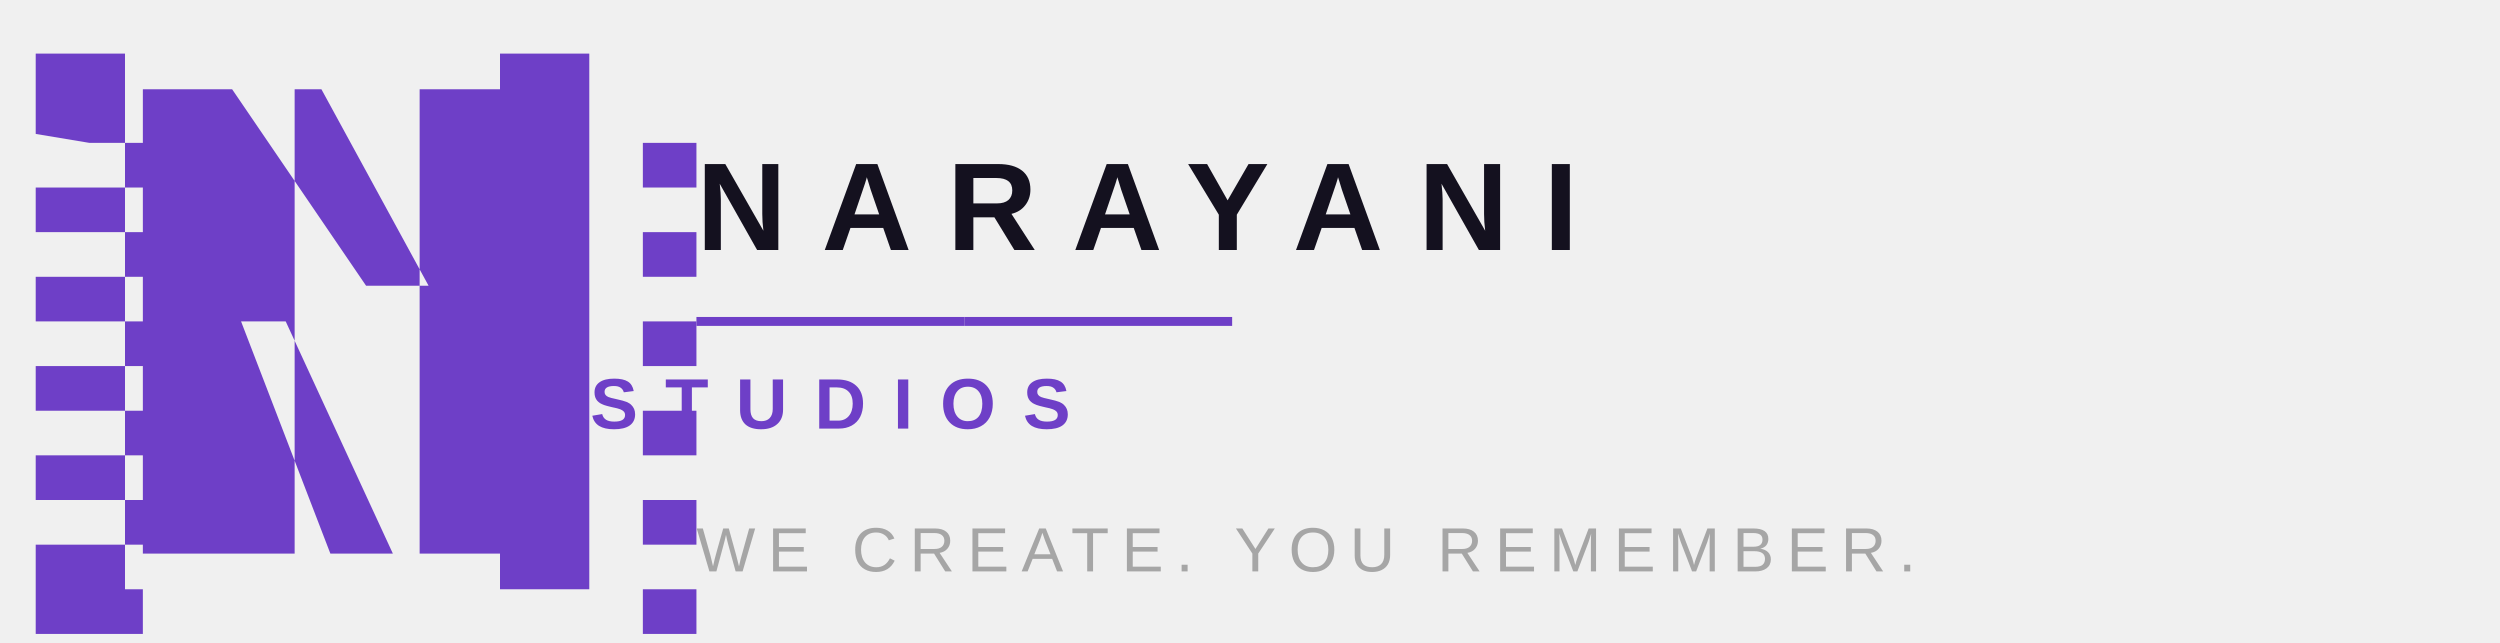
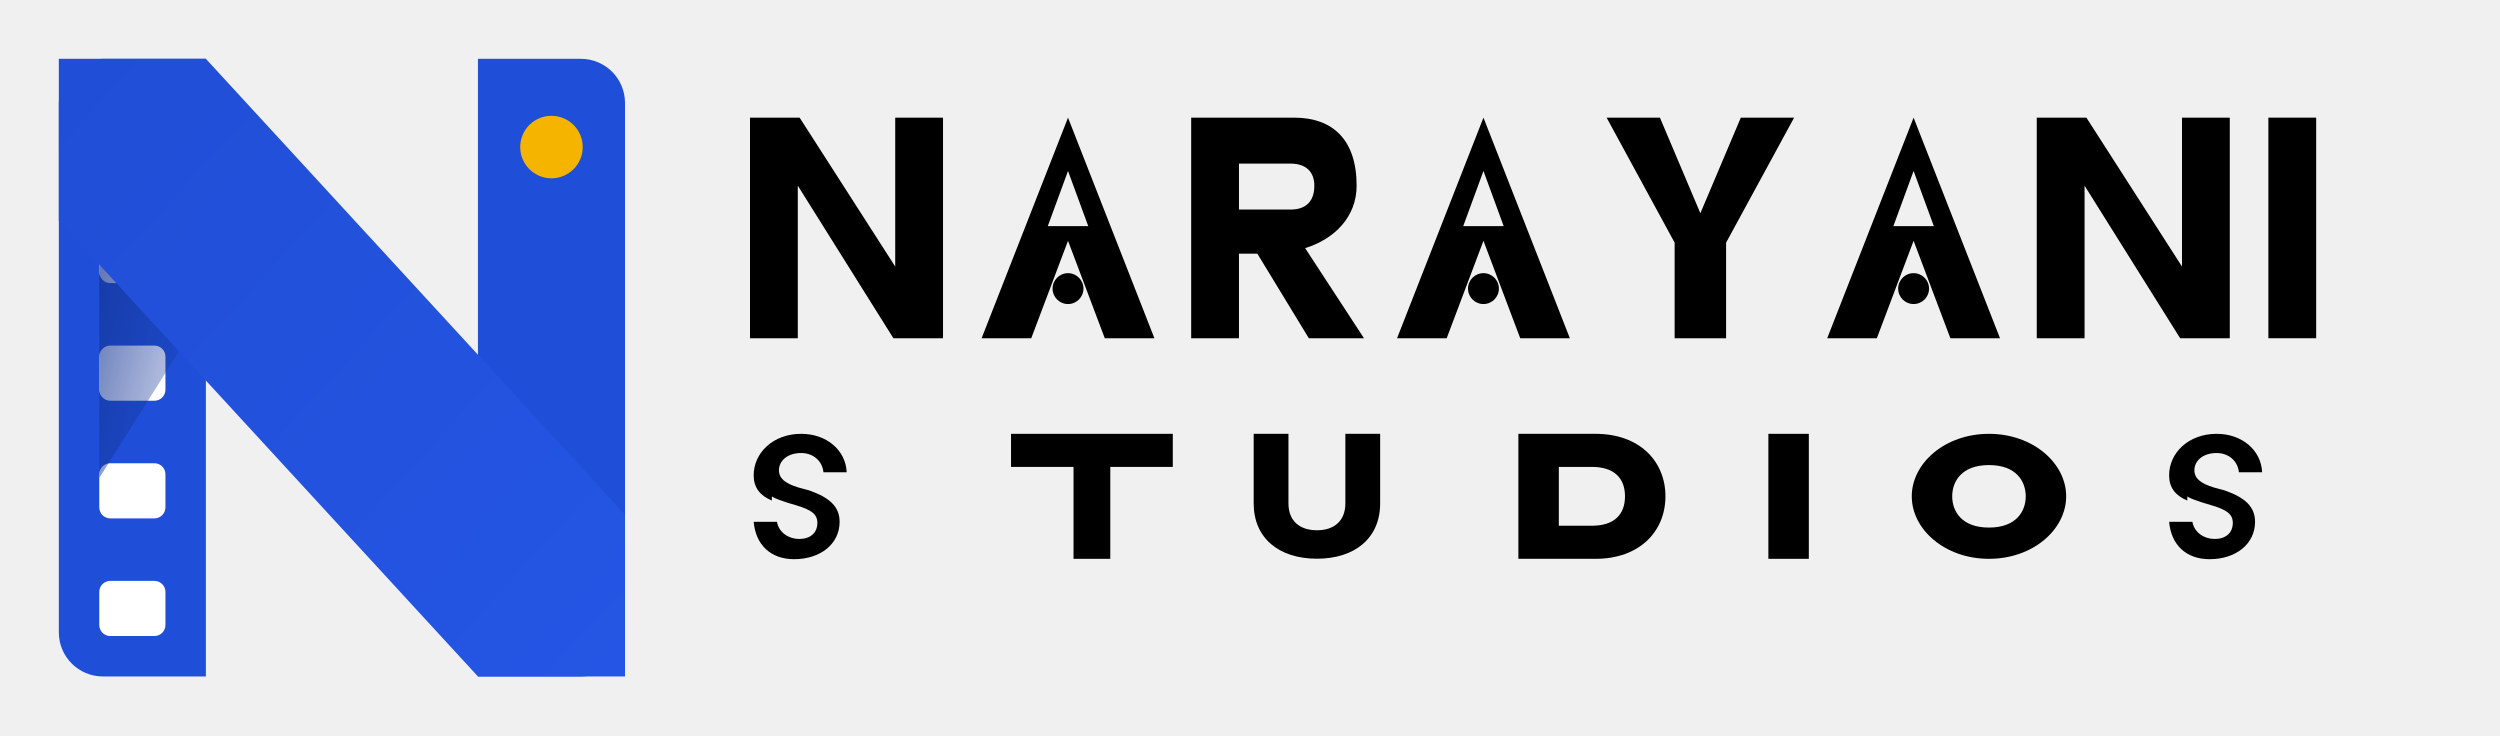
- <svg xmlns="http://www.w3.org/2000/svg" viewBox="0 0 280 72" fill="none" aria-hidden="true">
-   <path fill="#6E3FC7" fill-rule="evenodd" clip-rule="evenodd" d="M4 6h10v60H4V6Zm52 0h10v60H56V6ZM16 10h9v52h-9V10Zm31 0h9v52h-9V10Zm25 6h6v5h-6v-6Zm-62 0h6v5H4v-6Zm62 10h6v5h-6v-5Zm-62 0h6v5H4v-5Zm62 10h6v5h-6v-5Zm-62 0h6v5H4v-5Zm62 10h6v5h-6v-5Zm-62 0h6v5H4v-5Zm62 10h6v5h-6v-5Zm-62 0h6v5H4v-5Zm62 10h6v5h-6v-5Zm-62 0h6v5H4v-5ZM25 10h8v52h-8V10Zm11 0 12 22h-7L26 10h7Zm-4 26 12 26h-7L27 36h7Z" />
-   <text x="78" y="28" fill="#14111F" font-family="Outfit, Arial, sans-serif" font-size="14" font-weight="600" letter-spacing="0.28em">NARAYANI</text>
-   <line x1="78" y1="36" x2="108" y2="36" stroke="#6E3FC7" stroke-width="1" />
-   <text x="93" y="48" fill="#6E3FC7" font-family="Outfit, Arial, sans-serif" font-size="8" font-weight="600" letter-spacing="0.38em" text-anchor="middle">STUDIOS</text>
-   <line x1="108" y1="36" x2="138" y2="36" stroke="#6E3FC7" stroke-width="1" />
-   <text x="78" y="64" fill="#A6A6A6" font-family="Outfit, Arial, sans-serif" font-size="7" font-weight="500" letter-spacing="0.2em">WE CREATE. YOU REMEMBER.</text>
+ <svg xmlns="http://www.w3.org/2000/svg" viewBox="0 0 680 200" width="100%" height="100%" fill="none" aria-label="Narayani Studios">
+   <defs>
+     <linearGradient id="diagGrad_dark" x1="0%" y1="0%" x2="100%" y2="100%">
+       <stop offset="0%" stop-color="#214ED6" />
+       <stop offset="100%" stop-color="#2455E4" />
+     </linearGradient>
+     <linearGradient id="shadowFold_dark" x1="0%" y1="0%" x2="100%" y2="100%">
+       <stop offset="0%" stop-color="#122F88" stop-opacity="0.85" />
+       <stop offset="100%" stop-color="#1639A4" stop-opacity="0.1" />
+     </linearGradient>
+   </defs>
+   <g id="brand-emblem" transform="translate(16, 16)">
+     <path d="M12 0 H40 V168 H12 C5.37 168 0 162.63 0 156 V12 C0 5.37 5.37 0 12 0 Z" fill="#1F4FD8" />
+     <rect x="11" y="14" width="18" height="15" rx="3" fill="#FFFFFF" />
+     <rect x="11" y="46" width="18" height="15" rx="3" fill="#FFFFFF" />
+     <rect x="11" y="78" width="18" height="15" rx="3" fill="#FFFFFF" />
+     <rect x="11" y="110" width="18" height="15" rx="3" fill="#FFFFFF" />
+     <rect x="11" y="142" width="18" height="15" rx="3" fill="#FFFFFF" />
+     <path d="M114 0 H142 C148.63 0 154 5.37 154 12 V156 C154 162.63 148.63 168 142 168 H114 V0 Z" fill="#1F4FD8" />
+     <circle cx="134" cy="24" r="8.5" fill="#F5B400" />
+     <path d="M40 0 L40 68 L11 114 L11 44 Z" fill="url(#shadowFold_dark)" />
+     <path d="M40 0 L154 124 V168 L114 168 L0 44 V0 H40 Z" fill="url(#diagGrad_dark)" />
+   </g>
+   <g id="brand-wordmark" transform="translate(204, 32)">
+     <g id="wordmark-narayani" fill="#000000">
+       <path d="M0 60 V0 H13.5 L39.5 40.5 V0 H52.5 V60 H39 L13 18.5 V60 H0 Z" />
+       <g transform="translate(63, 0)">
+         <path d="M23.5 0 L47 60 H33.5 L23.5 33.5 L13.5 60 H0 L23.5 0 Z M23.5 14.5 L18 29.5 H29 L23.5 14.5 Z" />
+         <circle cx="23.5" cy="46.5" r="4.2" />
+       </g>
+       <g transform="translate(120, 0)">
+         <path d="M0 60 V0 H28 C38.5 0 45 6 45 18.5 C45 27 39 33 31 35.5 L47 60 H32 L18 37 H13 V60 H0 Z M13 12.5 V25 H27 C31.5 25 33.5 22.5 33.5 18.5 C33.5 15 31.5 12.5 27 12.5 H13 Z" />
+       </g>
+       <g transform="translate(176, 0)">
+         <path d="M23.5 0 L47 60 H33.5 L23.5 33.5 L13.5 60 H0 L23.5 0 Z M23.5 14.5 L18 29.5 H29 L23.5 14.5 Z" />
+         <circle cx="23.5" cy="46.5" r="4.2" />
+       </g>
+       <g transform="translate(233, 0)">
+         <path d="M0 0 H14.5 L25.5 26 L36.5 0 H51 L32.5 34 V60 H18.5 V34 L0 0 Z" />
+       </g>
+       <g transform="translate(293, 0)">
+         <path d="M23.5 0 L47 60 H33.5 L23.5 33.5 L13.5 60 H0 L23.5 0 Z M23.5 14.5 L18 29.5 H29 L23.5 14.5 Z" />
+         <circle cx="23.5" cy="46.5" r="4.2" />
+       </g>
+       <g transform="translate(350, 0)">
+         <path d="M0 60 V0 H13.5 L39.5 40.5 V0 H52.5 V60 H39 L13 18.5 V60 H0 Z" />
+       </g>
+       <g transform="translate(413, 0)">
+         <path d="M0 0 H13 V60 H0 V0 Z" />
+       </g>
+     </g>
+     <g id="wordmark-studios" transform="translate(1, 86)" fill="#000000">
+       <g transform="translate(0, 0)">
+         <path d="M9 33 C3 30.5 0 26.5 0 20.5 C0 9.5 9.5 0 23.5 0 C36 0 45.5 8 46 19 H34.5 C34 13.5 29.5 9.5 23.5 9.5 C16.5 9.5 12.5 13.5 12.5 18 C12.5 22 15.5 24.5 22 26.5 L27.5 28 C37.5 31.5 42.5 36 42.5 43.5 C42.5 54.5 33 62 20 62 C8.5 62 1 55 0 43.5 H11.5 C12.5 49 17.5 52 22.5 52 C28 52 31.5 49 31.5 44 C31.5 39.5 28 37.5 21.5 35.5 L16.5 34 C13.5 33 10.5 32 9 31 Z" transform="scale(0.55)" />
+       </g>
+       <g transform="translate(70, 0)">
+         <path d="M0 0 H44 V9 H27 V34 H17 V9 H0 V0 Z" />
+       </g>
+       <g transform="translate(136, 0)">
+         <path d="M0 0 H11 V22 C11 27.5 14.5 30.5 20 30.5 C25.5 30.5 29 27.5 29 22 V0 H40 V22 C40 33 32 39.5 20 39.5 C8 39.5 0 33 0 22 V0 Z" transform="scale(0.86)" />
+       </g>
+       <g transform="translate(208, 0)">
+         <path d="M0 0 H21 C33 0 40 7.5 40 17 C40 26.5 33 34 21 34 H0 V0 Z M11 9 V25 H20 C26 25 29 22 29 17 C29 12 26 9 20 9 H11 Z" />
+       </g>
+       <g transform="translate(276, 0)">
+         <path d="M0 0 H11 V34 H0 V0 Z" />
+       </g>
+       <g transform="translate(315, 0)">
+         <path d="M21 0 C33 0 42 8 42 17 C42 26 33 34 21 34 C9 34 0 26 0 17 C0 8 9 0 21 0 Z M21 8.5 C13.5 8.5 11 13 11 17 C11 21 13.5 25.5 21 25.5 C28.5 25.5 31 21 31 17 C31 13 28.5 8.5 21 8.5 Z" />
+       </g>
+       <g transform="translate(385, 0)">
+         <path d="M9 33 C3 30.5 0 26.5 0 20.5 C0 9.5 9.5 0 23.5 0 C36 0 45.5 8 46 19 H34.5 C34 13.5 29.5 9.5 23.5 9.5 C16.5 9.5 12.5 13.5 12.5 18 C12.5 22 15.5 24.5 22 26.5 L27.5 28 C37.5 31.5 42.5 36 42.5 43.5 C42.5 54.5 33 62 20 62 C8.5 62 1 55 0 43.5 H11.5 C12.5 49 17.5 52 22.5 52 C28 52 31.5 49 31.5 44 C31.5 39.5 28 37.5 21.5 35.5 L16.5 34 C13.5 33 10.5 32 9 31 Z" transform="scale(0.55)" />
+       </g>
+     </g>
+   </g>
</svg>
